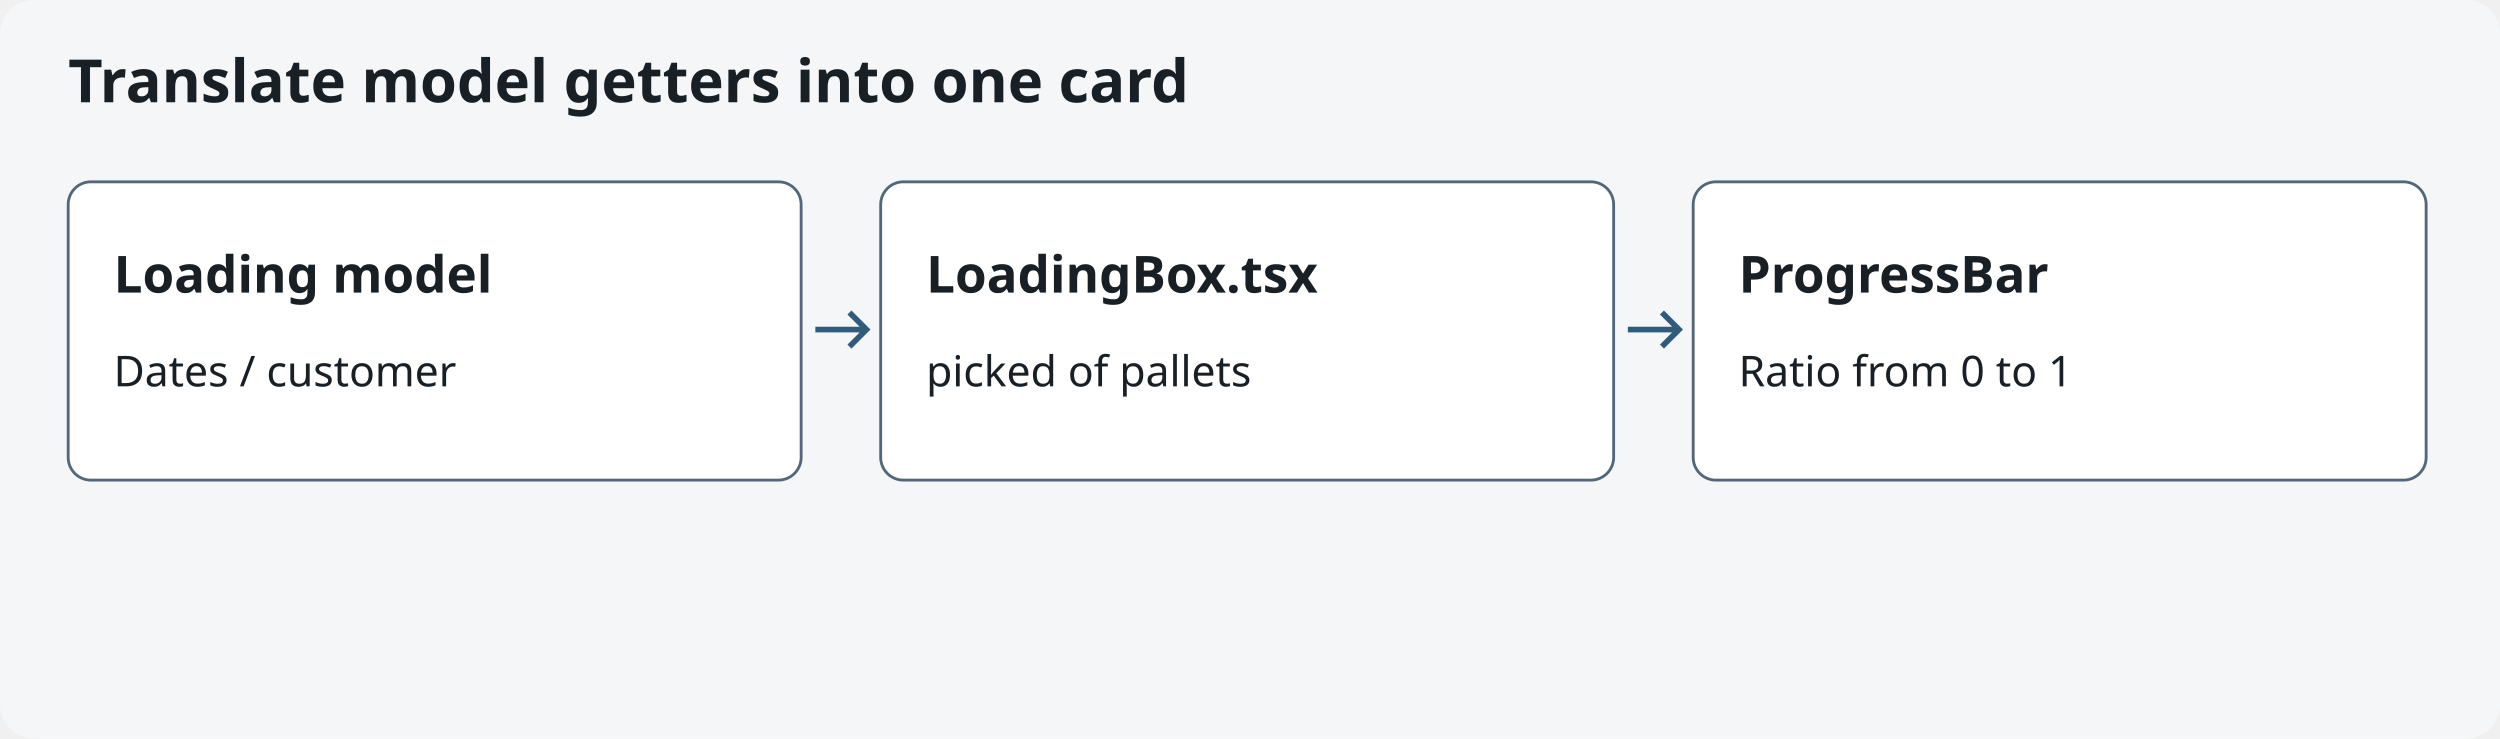
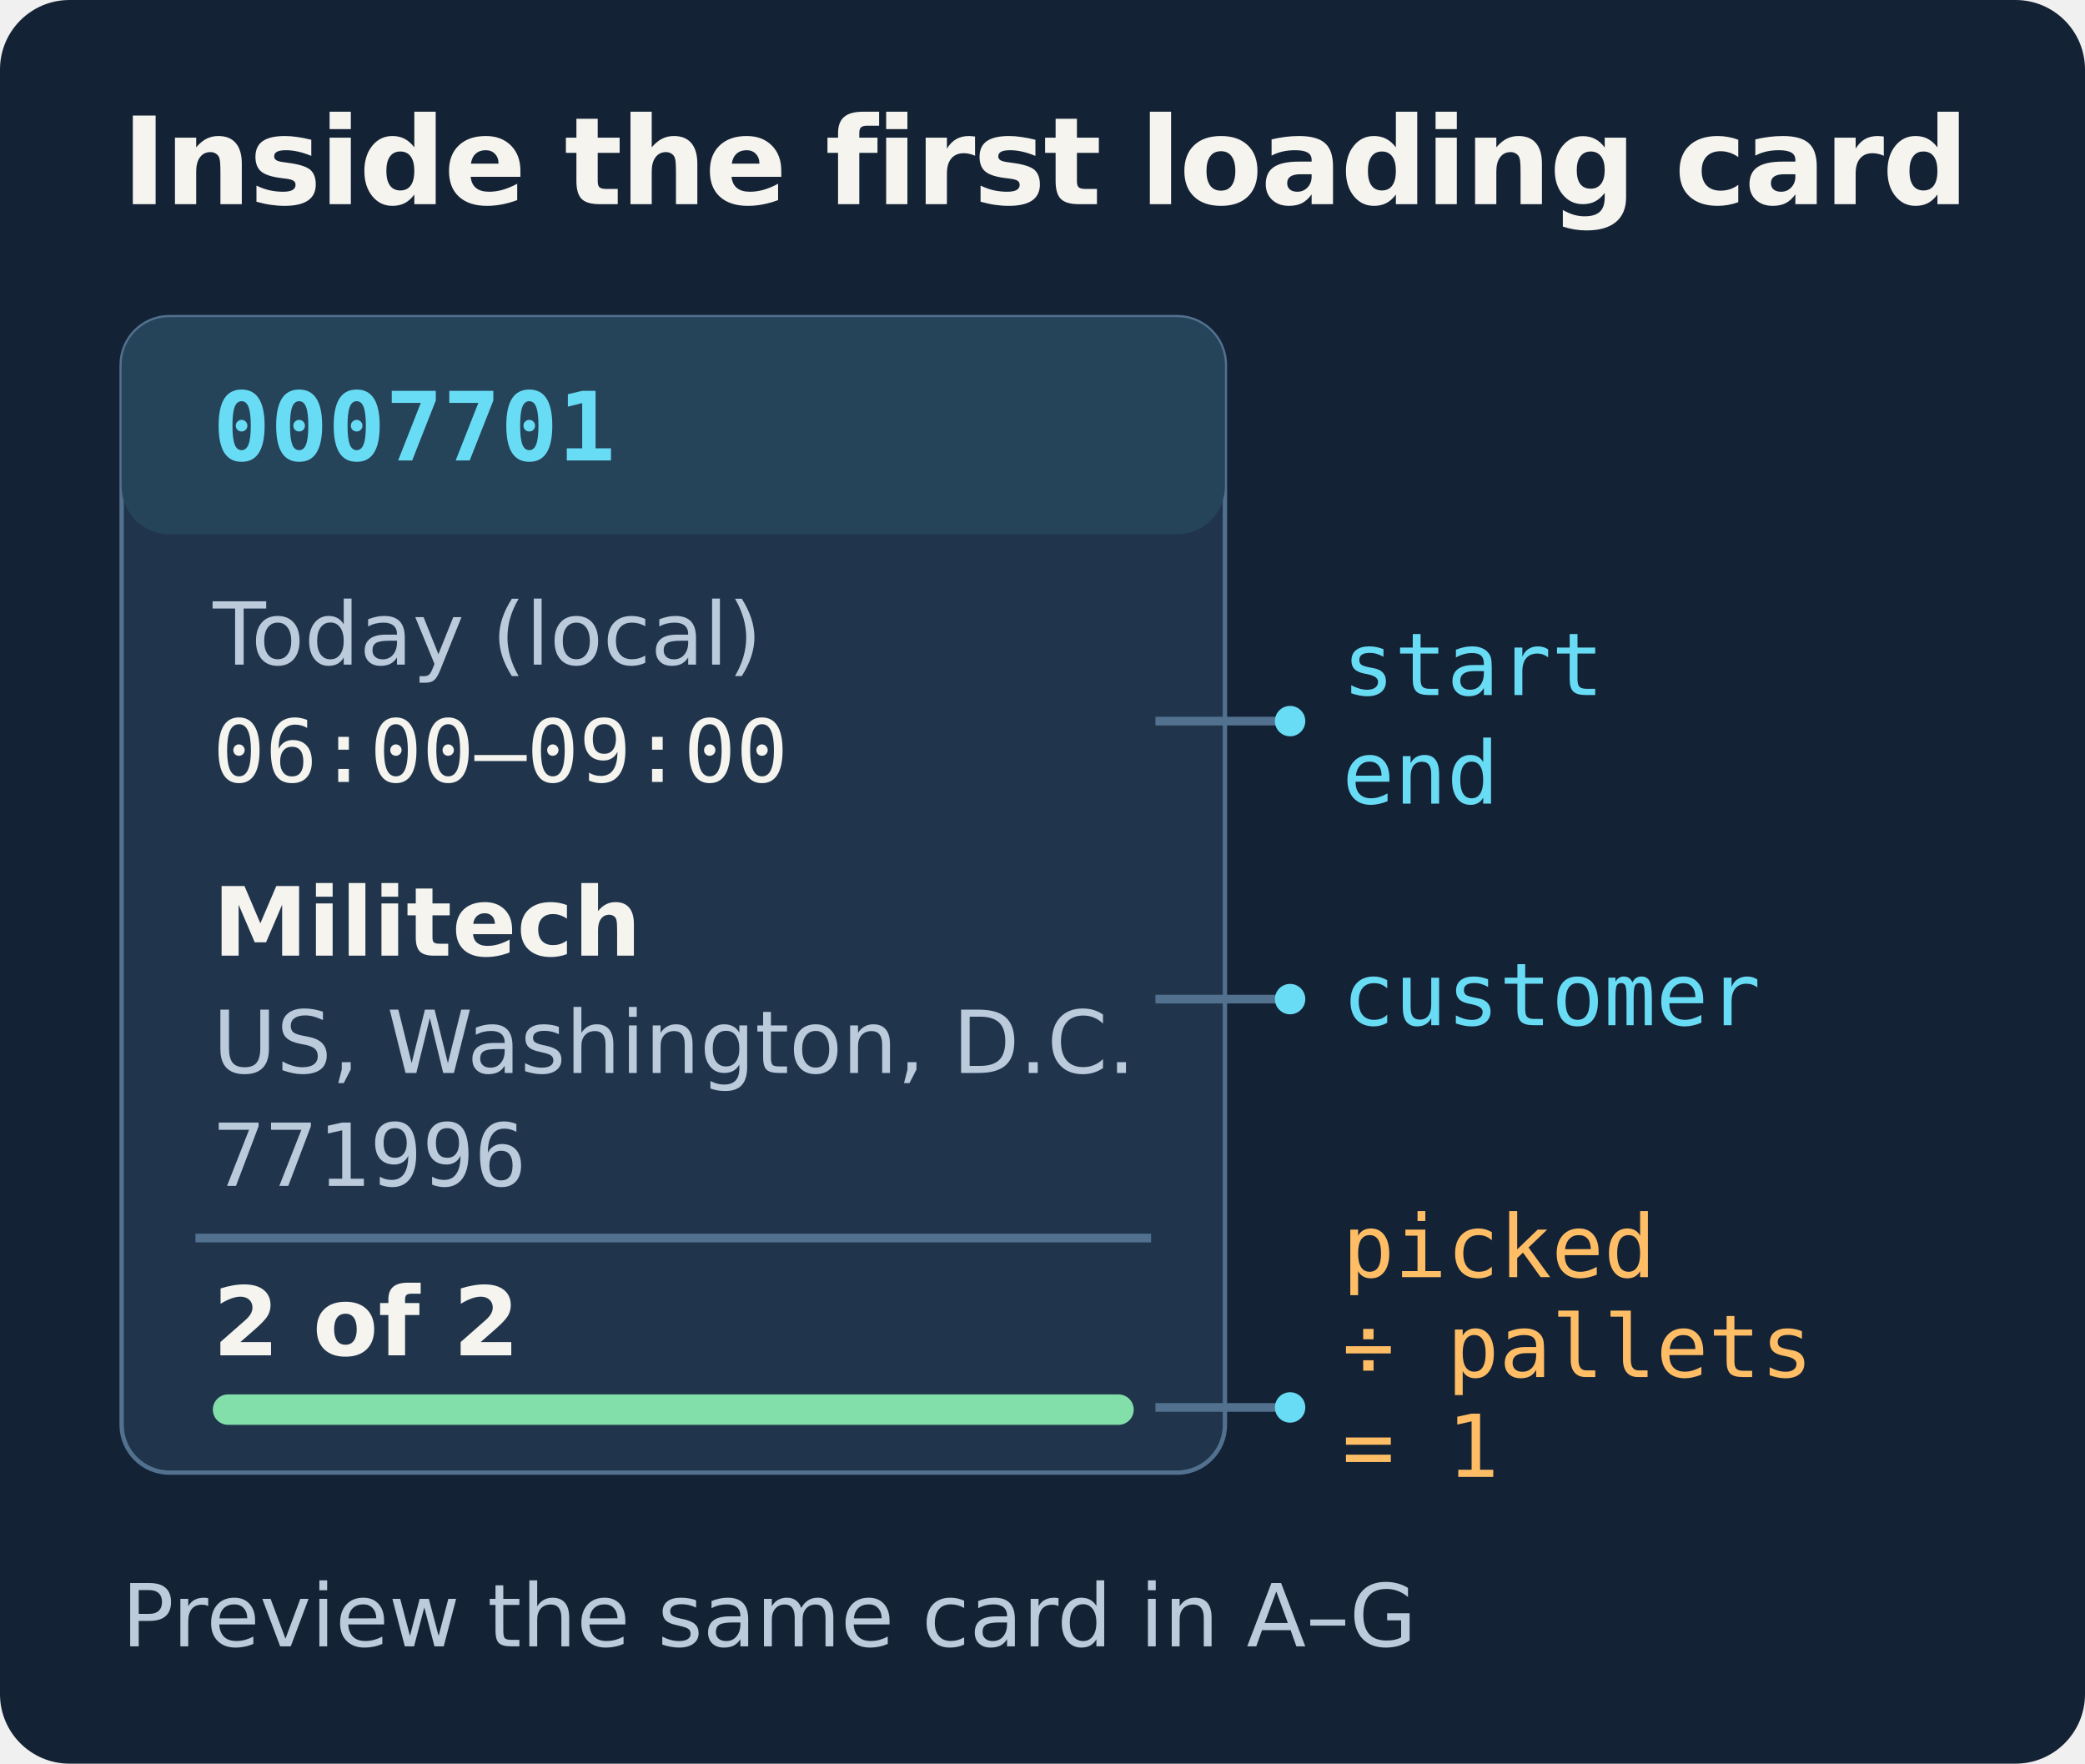
- <svg xmlns="http://www.w3.org/2000/svg" width="880" height="260" viewBox="0 0 880 260" role="img" aria-labelledby="title desc">
-   <rect width="880" height="260" rx="12" fill="#f4f6f8" />
-   <g font-family="system-ui, sans-serif" fill="#182026">
-     <text x="24" y="36" font-size="21" font-weight="700">Translate model getters into one card</text>
-     <rect x="24" y="64" width="258" height="105" rx="8" fill="#fff" stroke="#526779" />
-     <text x="40" y="103" font-size="18" font-weight="600">Loading model</text>
-     <text x="40" y="136" font-size="15">Dates / customer</text>
-     <path d="M287 116h18m-6-6 6 6-6 6" fill="none" stroke="#315b7a" stroke-width="2" />
-     <rect x="310" y="64" width="258" height="105" rx="8" fill="#fff" stroke="#526779" />
-     <text x="326" y="103" font-size="18" font-weight="600">LoadingBox.tsx</text>
-     <text x="326" y="136" font-size="15">picked of pallets</text>
-     <path d="M573 116h18m-6-6 6 6-6 6" fill="none" stroke="#315b7a" stroke-width="2" />
-     <rect x="596" y="64" width="258" height="105" rx="8" fill="#fff" stroke="#526779" />
-     <text x="612" y="103" font-size="18" font-weight="600">ProgressBar</text>
-     <text x="612" y="136" font-size="15">Ratio from 0 to 1</text>
+ <svg xmlns="http://www.w3.org/2000/svg" width="480" height="406" viewBox="0 0 480 406" role="img" aria-labelledby="title" aria-describedby="desc" focusable="false">
+   <style>
+     svg { font: 20px system-ui, "DejaVu Sans", sans-serif; fill: #f5f4ef; }
+     .title { font-size: 28px; font-weight: 750; letter-spacing: -.5px; }
+     .label { font-size: 22px; font-weight: 700; }
+     .muted { fill: #bbcbdc; }
+     .cyan { fill: #69dcf5; }
+     .amber { fill: #ffbe65; }
+     .code { font-family: ui-monospace, Consolas, "DejaVu Sans Mono", monospace; }
+     .surface { fill: #20354c; stroke: #52718f; }
+     .line { fill: none; stroke: #52718f; stroke-width: 2; }
+   </style>
+   <rect width="480" height="406" rx="16" fill="#142235" />
+   <text x="28" y="47" class="title">Inside the first loading card</text>
+   <rect x="28" y="73" width="254" height="266" rx="11" class="surface" />
+   <rect x="28" y="73" width="254" height="50" rx="11" fill="#254359" />
+   <text x="49" y="106" class="code label cyan">0007701</text>
+   <text x="49" y="153" class="muted">Today (local)</text>
+   <text x="49" y="180" class="code">06:00–09:00</text>
+   <text x="49" y="220" class="label">Militech</text>
+   <text x="49" y="247" class="muted">US, Washington, D.C.</text>
+   <text x="49" y="273" class="code muted">771996</text>
+   <path d="M45 285h220" class="line" />
+   <text x="49" y="312" class="label">2 of 2</text>
+   <rect x="49" y="321" width="212" height="7" rx="3.5" fill="#82dfaa" />
+   <path d="M266 166h31m-31 64h31m-31 94h31" class="line" />
+   <g fill="#69dcf5">
+     <circle cx="297" cy="166" r="3.5" />
+     <circle cx="297" cy="230" r="3.5" />
+     <circle cx="297" cy="324" r="3.5" />
  </g>
+   <text x="309" y="160" class="code cyan">start</text>
+   <text x="309" y="185" class="code cyan">end</text>
+   <text x="309" y="236" class="code cyan">customer</text>
+   <text x="309" y="294" class="code amber">picked</text>
+   <text x="309" y="317" class="code amber">÷ pallets</text>
+   <text x="309" y="340" class="code amber">= 1</text>
+   <text x="28" y="379" class="muted">Preview the same card in A–G</text>
</svg>
